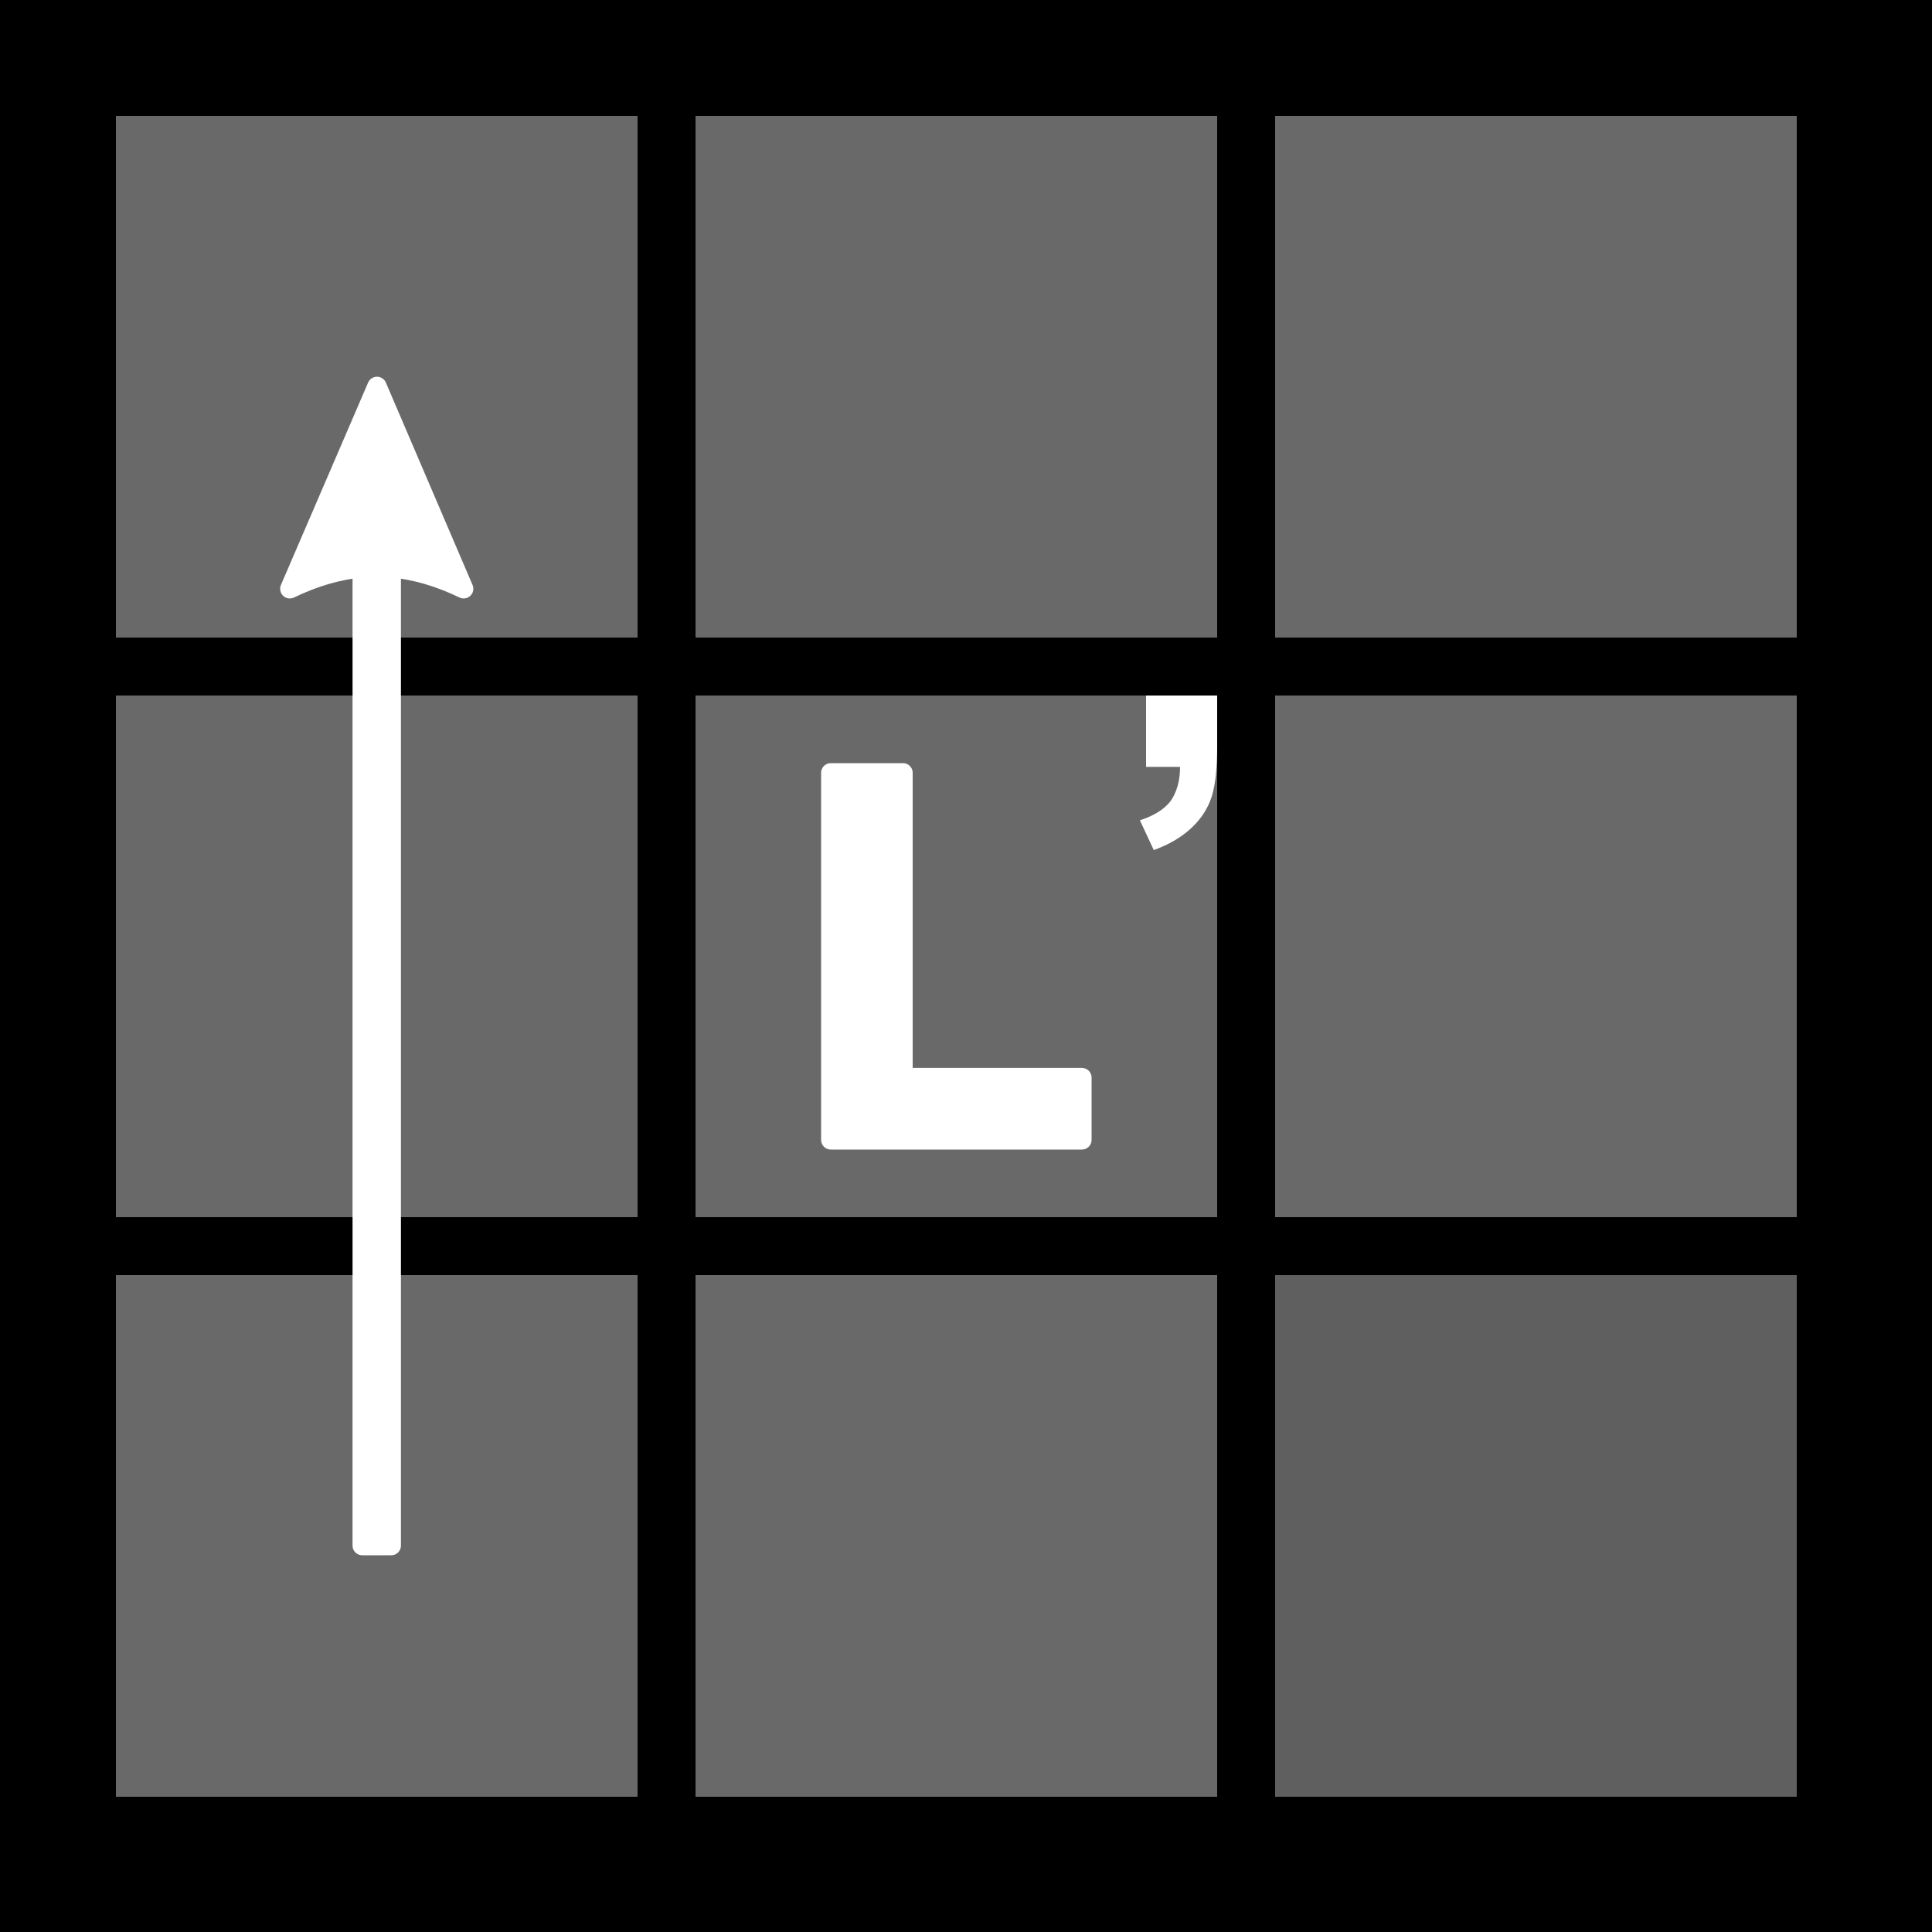
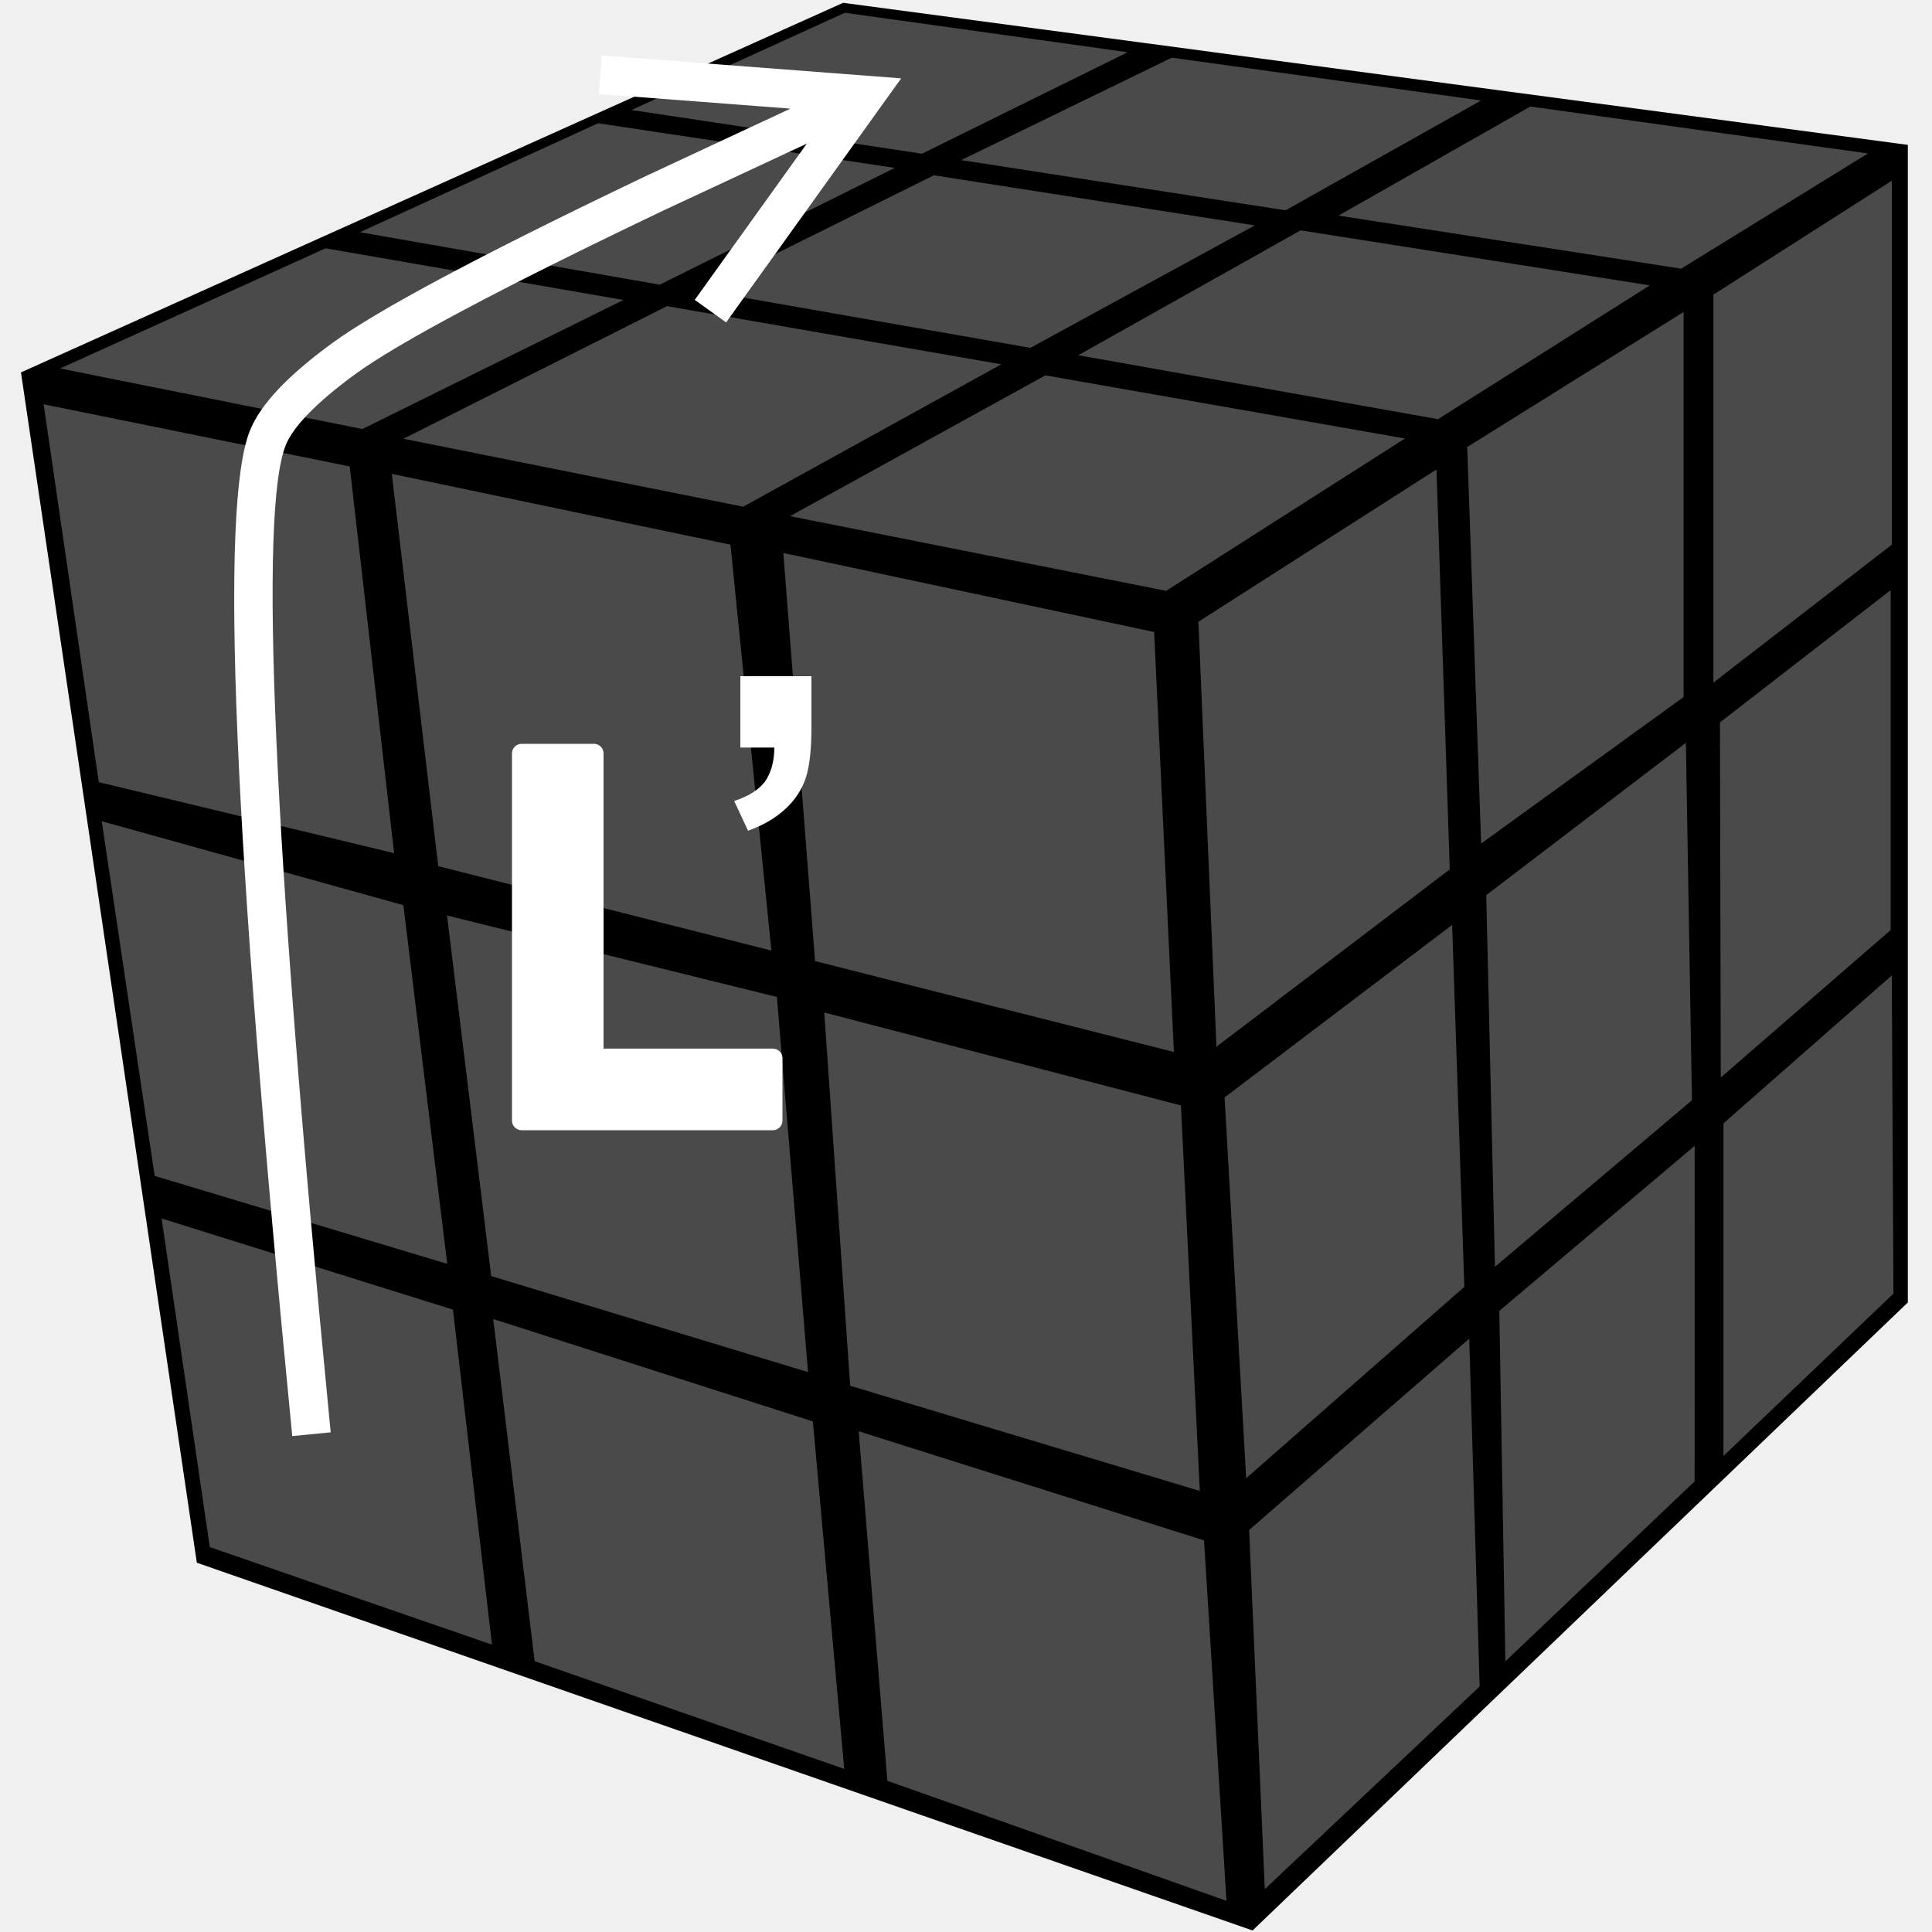
<svg xmlns="http://www.w3.org/2000/svg" width="100px" height="100px" viewBox="0 0 100 100" version="1.1">
  <g id="rozov_2_lb" stroke="none" stroke-width="1" fill="none" fill-rule="evenodd">
-     <polygon id="background" fill="#000000" points="100 0 0 0 0 100 100 100" />
-     <g id="Group" transform="translate(6, 6)" fill="#696969">
-       <polygon id="9" opacity="0.9" points="87 60 60 60 60 87 87 87" />
-       <polygon id="8" points="57 60 30 60 30 87 57 87" />
-       <polygon id="7" points="27 60 0 60 0 87 27 87" />
-       <polygon id="6" points="87 30 60 30 60 57 87 57" />
-       <polygon id="5" points="57 30 30 30 30 57 57 57" />
-       <polygon id="4" points="27 30 0 30 0 57 27 57" />
-       <polygon id="3" points="87 0 60 0 60 27 87 27" />
-       <polygon id="2" points="57 0 30 0 30 27 57 27" />
-       <polygon id="1" points="27 0 0 0 0 27 27 27" />
+     <g id="r_cube" transform="translate(1, 0)">
+       <polygon id="background" fill="#000000" points="0.085 19.275 9.188 80.886 63.833 99.921 97.749 67.415 97.749 7.498 42.641 0.145" />
+       <g id="right" transform="translate(60.9837, 9.308511)" fill="#4A4A4A">
+         <polygon id="Rectangle" points="0.046 22.872 12.368 14.99 13.056 35.692 0.979 44.87" />
+         <polygon id="Rectangle" points="13.959 13.83 25.158 6.84 25.158 26.771 14.679 34.354" />
+         <polygon id="Rectangle" points="26.702 5.942 35.938 0.043 35.938 18.883 26.702 26.021" />
+         <polygon id="Rectangle" points="1.401 47.493 13.179 38.564 13.81 57.299 2.517 67.205" />
+         <polygon id="Rectangle" points="14.944 37.023 25.278 29.14 25.59 47.643 15.395 56.26" />
+         <polygon id="Rectangle" points="27.041 28.082 35.875 21.238 35.875 38.83 27.083 46.465" />
+         <polygon id="Rectangle" points="2.671 69.883 14.062 59.982 14.603 77.984 3.482 88.473" />
+         <polygon id="Rectangle" points="15.62 58.542 25.733 50 25.73 67.369 15.934 76.681" />
+         <polygon id="Rectangle" points="27.22 48.838 35.935 41.18 36.021 57.648 27.22 66.054" />
+       </g>
+       <g id="front" transform="translate(1.065217, 20.74468)" fill="#4A4A4A">
+         <polygon id="Rectangle" points="38.48 7.878 57.673 11.968 58.696 33.706 40.123 29.001" />
+         <polygon id="Rectangle" points="18.214 3.783 35.743 7.447 37.861 28.456 20.619 24.088" />
+         <polygon id="Rectangle" points="0.193 0.181 16.036 3.399 18.335 23.414 3.047 19.74" />
+         <polygon id="Rectangle" points="40.598 31.662 59.059 36.472 60.037 56.426 41.941 50.983" />
+         <polygon id="Rectangle" points="21.073 26.641 38.147 30.857 39.759 50.275 23.36 45.306" />
+         <polygon id="Rectangle" points="3.201 21.762 18.813 26.107 21.083 44.671 5.94 40.12" />
+         <polygon id="Rectangle" points="42.38 53.337 60.256 58.986 61.417 77.642 43.865 71.43" />
+         <polygon id="Rectangle" points="23.463 47.528 40.009 52.827 41.632 70.813 25.608 65.239" />
+         <polygon id="Rectangle" points="6.299 42.323 21.38 47.042 23.399 64.383 8.793 59.332" />
+       </g>
+       <g id="up" transform="translate(1.86413, 0.531915)" fill="#4A4A4A">
+         <polygon id="Rectangle" points="51.244 18.896 69.855 22.165 57.496 30.05 38.027 26.185" />
+         <polygon id="Rectangle" points="64.455 11.391 82.532 14.238 71.568 21.163 52.946 17.855" />
+         <polygon id="Rectangle" points="76.346 4.982 93.822 7.41 84.153 13.374 66.417 10.628" />
+         <polygon id="Rectangle" points="57.789 2.452 73.797 4.669 63.677 10.354 46.888 7.755" />
+         <polygon id="Rectangle" points="45.475 8.541 62.083 11.134 50.467 17.473 33.478 14.497" />
+         <polygon id="Rectangle" points="31.662 15.314 48.964 18.324 35.603 25.695 18.016 22.178" />
+         <polygon id="Rectangle" points="13.99 12.32 29.404 14.995 15.891 21.675 0.245 18.54" />
+         <polygon id="Rectangle" points="28.095 5.847 43.452 8.158 31.281 14.203 15.764 11.487" />
+         <polygon id="Rectangle" points="40.866 0.129 55.505 2.171 44.86 7.423 29.82 5.162" />
+       </g>
    </g>
-     <path d="M19.513,80 L15,69.524 C16.267,70.132 17.507,70.503 18.748,70.608 L18.748,20 L20.252,20 L20.252,70.608 C21.493,70.503 22.733,70.132 24,69.524 L19.513,80 Z" id="Path" stroke="#FFFFFF" fill="#FFFFFF" stroke-linecap="round" stroke-linejoin="round" transform="translate(19.5, 50) scale(1, -1) translate(-19.5, -50) " />
-     <polygon id="Path" stroke="#FFFFFF" fill="#FFFFFF" stroke-linecap="round" stroke-linejoin="round" points="43 59 43 40 46.74 40 46.74 55.776 56 55.776 56 59" />
-     <path d="M63,36 L63,38.631 C63,39.721 62.92,40.545 62.733,41.183 C62.547,41.794 62.2,42.352 61.693,42.831 C61.16,43.336 60.52,43.708 59.72,44 L59,42.458 C59.747,42.219 60.28,41.874 60.6,41.449 C60.893,41.023 61.08,40.439 61.08,39.694 L59.32,39.694 L59.32,36 L63,36 Z" id="Path" fill="#FFFFFF" />
+     <polygon id="Path" stroke="#FFFFFF" fill="#FFFFFF" stroke-linecap="round" stroke-linejoin="round" points="27 58 27 39 30.74 39 30.74 54.776 40 54.776 40 58" />
+     <path d="M42,35 L42,37.631 C42,38.721 41.92,39.545 41.733,40.183 C41.547,40.794 41.2,41.352 40.693,41.831 C40.16,42.336 39.52,42.708 38.72,43 L38,41.458 C38.747,41.219 39.28,40.874 39.6,40.449 C39.893,40.023 40.08,39.439 40.08,38.694 L38.32,38.694 L38.32,35 L42,35 Z" id="Path" fill="#FFFFFF" />
+     <path id="Path-2" d="M31.145,2.871 L44.873,3.92 L46.645,4.056 L45.609,5.5 L37.584,16.687 L35.959,15.522 L41.76,7.435 L34.428,10.853 C25.984,14.88 20.604,17.742 18.348,19.394 C16.36,20.851 15.175,22.089 14.795,23.027 C13.402,26.46 14.128,43.418 17.029,73.229 L17.117,74.137 L15.127,74.332 C12.091,43.336 11.343,26.215 12.941,22.275 C13.495,20.911 14.903,19.439 17.166,17.781 C19.51,16.064 24.785,13.249 33.054,9.292 L33.575,9.044 L40.912,5.623 L30.992,4.865 L31.145,2.871 Z" fill="#FFFFFF" fill-rule="nonzero" />
  </g>
</svg>
